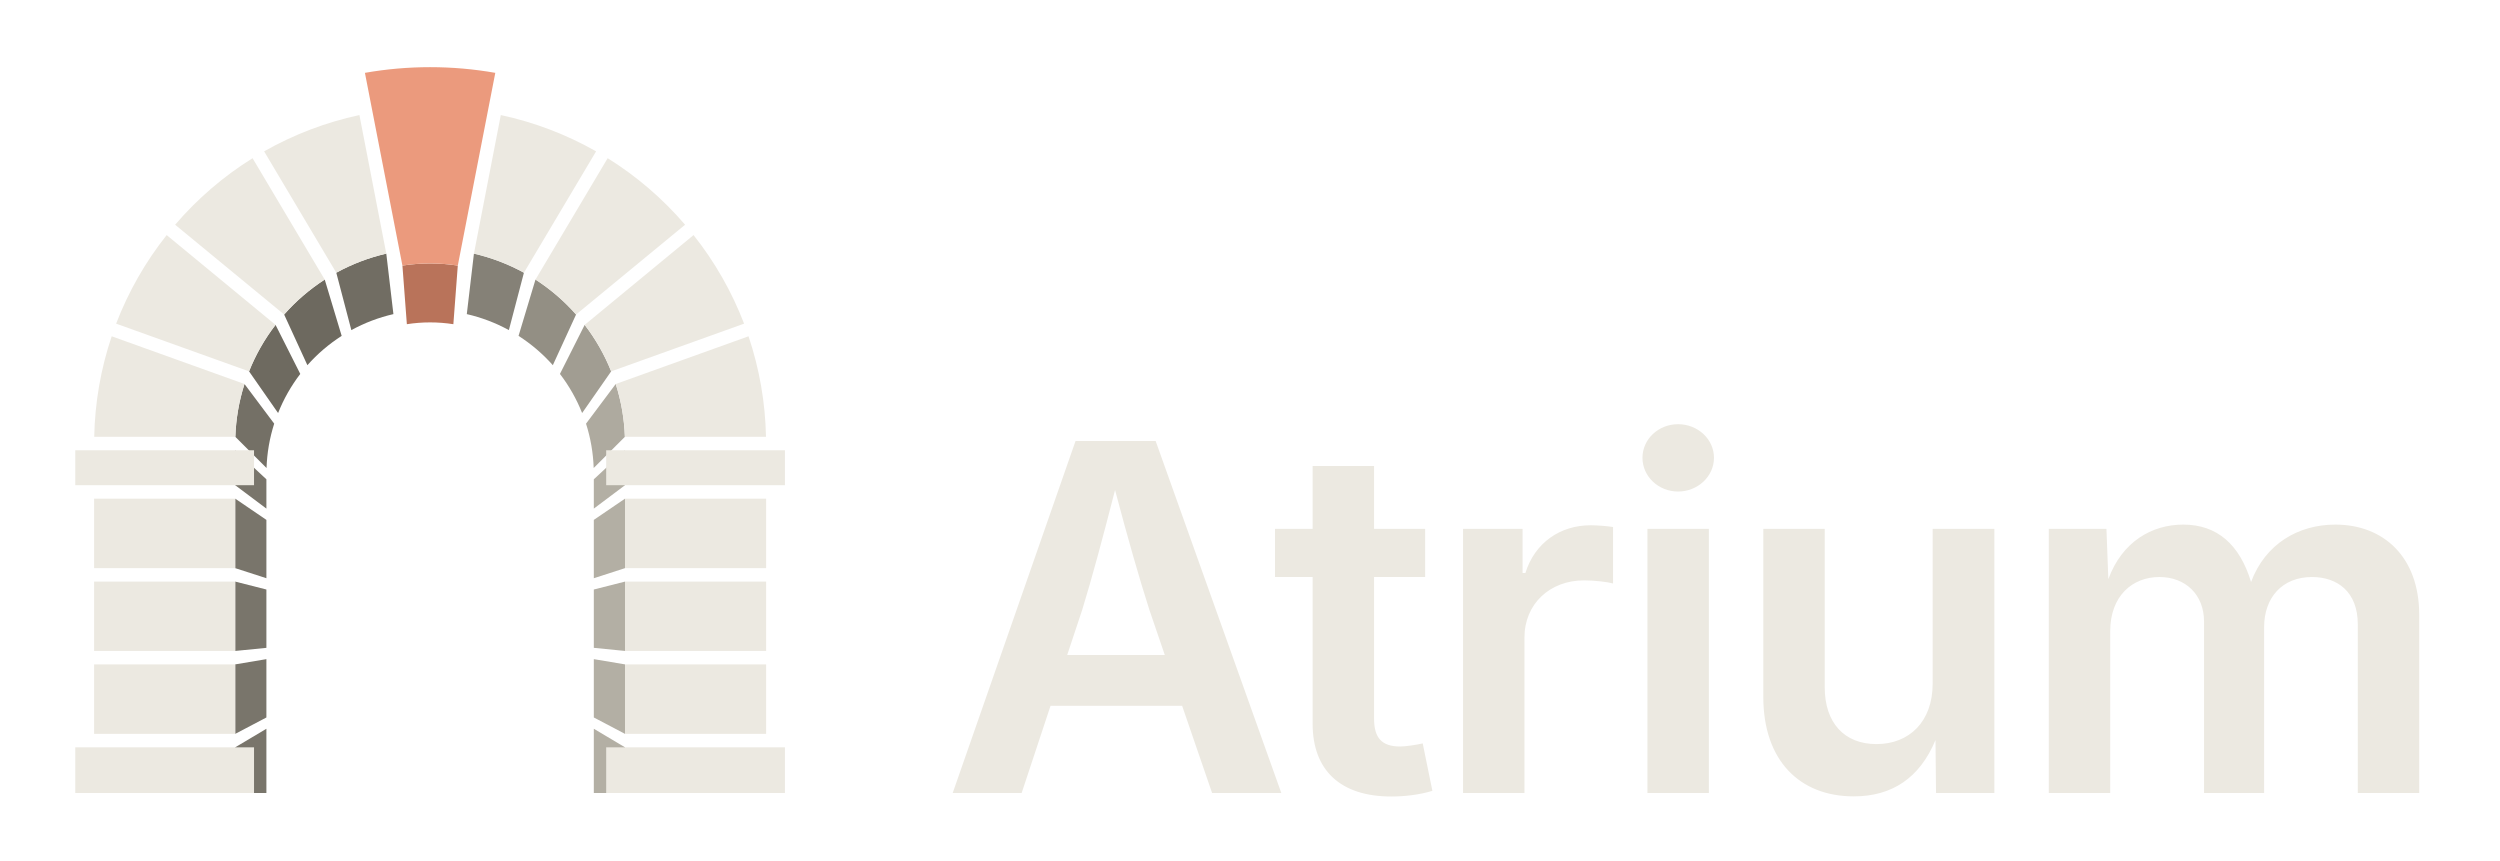
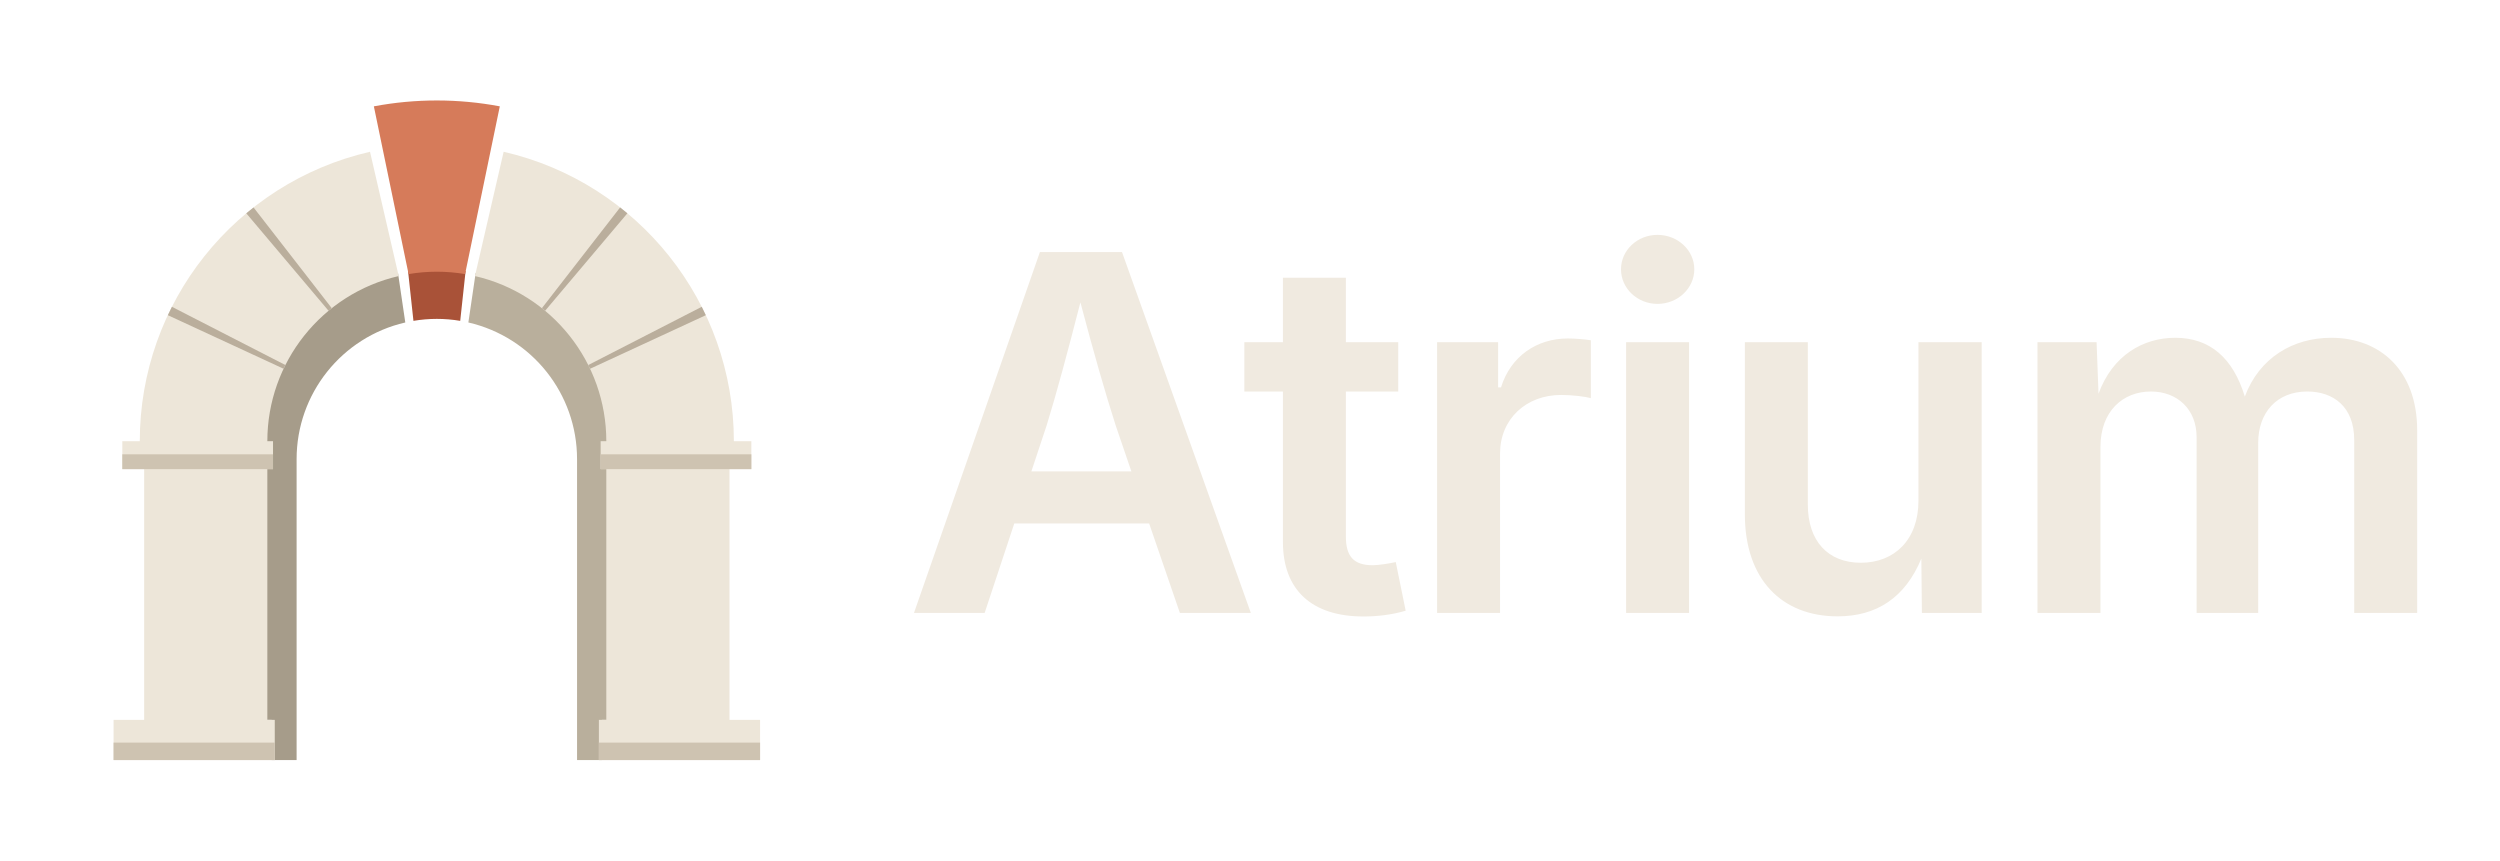
<svg xmlns="http://www.w3.org/2000/svg" viewBox="0 0 186 64" role="img" aria-label="Atrium">
-   <path fill="#aeaa9f" d="M46.49 32.5A14.5 14.5 0 0 0 45.81 28.57L43.6 31.52A12.18 12.18 0 0 1 44.17 34.82Z" />
-   <path fill="#a19d92" d="M45.47 27.63A14.5 14.5 0 0 0 43.5 24.17L41.66 27.82A12.18 12.18 0 0 1 43.31 30.73Z" />
-   <path fill="#938f84" d="M42.86 23.4A14.5 14.5 0 0 0 39.84 20.8L38.58 24.99A12.18 12.18 0 0 1 41.13 27.17Z" />
-   <path fill="#858177" d="M38.98 20.29A14.5 14.5 0 0 0 35.26 18.87L34.73 23.37A12.18 12.18 0 0 1 37.86 24.56Z" />
-   <path fill="#716d63" d="M28.74 18.87A14.5 14.5 0 0 0 25.02 20.29L26.14 24.56A12.18 12.18 0 0 1 29.27 23.37Z" />
-   <path fill="#6d695f" d="M24.16 20.8A14.5 14.5 0 0 0 21.14 23.4L22.87 27.17A12.18 12.18 0 0 1 25.42 24.99Z" />
-   <path fill="#6e6a60" d="M20.5 24.17A14.5 14.5 0 0 0 18.53 27.63L20.69 30.73A12.18 12.18 0 0 1 22.34 27.82Z" />
-   <path fill="#747066" d="M18.19 28.57A14.5 14.5 0 0 0 17.51 32.5L19.83 34.82A12.18 12.18 0 0 1 20.4 31.52Z" />
-   <path fill="#b3afa4" d="M46.5 37.1L46.5 42.27L44.18 43.02L44.18 38.68Z" />
-   <path fill="#b3afa4" d="M46.5 43.27L46.5 48.43L44.18 48.2L44.18 43.86Z" />
-   <path fill="#b3afa4" d="M46.5 49.43L46.5 54.6L44.18 53.38L44.18 49.04Z" />
-   <path fill="#b3afa4" d="M46.5 33.5L46.5 36.1L44.18 37.84L44.18 35.66Z" />
-   <path fill="#b3afa4" d="M46.5 55.6L46.5 59L44.18 59L44.18 54.22Z" />
-   <path fill="#79756b" d="M17.5 37.1L17.5 42.27L19.82 43.02L19.82 38.68Z" />
-   <path fill="#79756b" d="M17.5 43.27L17.5 48.43L19.82 48.2L19.82 43.86Z" />
-   <path fill="#79756b" d="M17.5 49.43L17.5 54.6L19.82 53.38L19.82 49.04Z" />
-   <path fill="#79756b" d="M17.5 33.5L17.5 36.1L19.82 37.84L19.82 35.66Z" />
-   <path fill="#79756b" d="M17.5 55.6L17.5 59L19.82 59L19.82 54.22Z" />
-   <path fill="#b9735a" d="M34.06 19.76A13.4 13.4 0 0 0 29.94 19.76L30.27 24.12A11.26 11.26 0 0 1 33.73 24.12Z" />
-   <path fill="#ece9e1" d="M56.99 32.5A25 25 0 0 0 55.69 25.02L45.81 28.57A14.5 14.5 0 0 1 46.49 32.5ZM55.36 24.08A25 25 0 0 0 51.6 17.49L43.5 24.17A14.5 14.5 0 0 1 45.47 27.63ZM50.97 16.72A25 25 0 0 0 45.21 11.77L39.84 20.8A14.5 14.5 0 0 1 42.86 23.4ZM44.35 11.26A25 25 0 0 0 37.26 8.56L35.26 18.87A14.5 14.5 0 0 1 38.98 20.29ZM26.74 8.56A25 25 0 0 0 19.65 11.26L25.02 20.29A14.5 14.5 0 0 1 28.74 18.87ZM18.79 11.77A25 25 0 0 0 13.03 16.72L21.14 23.4A14.5 14.5 0 0 1 24.16 20.8ZM12.4 17.49A25 25 0 0 0 8.64 24.08L18.53 27.63A14.5 14.5 0 0 1 20.5 24.17ZM8.31 25.02A25 25 0 0 0 7.01 32.5L17.51 32.5A14.5 14.5 0 0 1 18.19 28.57ZM5.6 33.5H18.9V36.1H5.6ZM7 37.1H17.5V42.27H7ZM7 43.27H17.5V48.43H7ZM7 49.43H17.5V54.6H7ZM5.6 55.6H18.9V59H5.6ZM45.1 33.5H58.4V36.1H45.1ZM46.5 37.1H57V42.27H46.5ZM46.5 43.27H57V48.43H46.5ZM46.5 49.43H57V54.6H46.5ZM45.1 55.6H58.4V59H45.1Z" />
-   <path fill="#eb9a7d" d="M36.85 5.42A28 28 0 0 0 27.15 5.42L29.94 19.76A13.4 13.4 0 0 1 34.06 19.76Z" />
-   <path fill="#ece9e1" d="M70.88 59L76.01 59L78.16 52.51L87.95 52.51L90.18 59L95.33 59L85.98 32.81L80.02 32.81ZM79.4 48.73L80.51 45.39C81.23 43.06 82.02 40.12 82.96 36.46C83.92 40.09 84.75 42.99 85.52 45.39L86.66 48.73ZM106.03 39.35L102.23 39.35L102.23 34.67L97.66 34.67L97.66 39.35L94.86 39.35L94.86 42.93L97.66 42.93L97.66 53.85C97.66 57.33 99.75 59.26 103.51 59.26C104.48 59.26 105.57 59.14 106.57 58.84L105.85 55.31C105.41 55.41 104.6 55.54 104.18 55.54C102.79 55.54 102.23 54.89 102.23 53.46L102.23 42.93L106.03 42.93ZM108.85 59L113.42 59L113.42 47.43C113.42 44.94 115.3 43.18 117.85 43.18C118.66 43.18 119.62 43.3 120.01 43.41L120.01 39.21C119.57 39.14 118.85 39.08 118.34 39.08C116.09 39.08 114.19 40.37 113.49 42.63L113.28 42.63L113.28 39.35L108.85 39.35ZM122.57 59L127.14 59L127.14 39.35L122.57 39.35ZM124.85 36.57C126.31 36.57 127.52 35.45 127.52 34.06C127.52 32.67 126.31 31.56 124.85 31.56C123.39 31.56 122.2 32.67 122.2 34.06C122.2 35.45 123.39 36.57 124.85 36.57ZM137.92 59.25C140.77 59.25 142.83 57.88 144 55.06L144.04 59L148.38 59L148.38 39.35L143.79 39.35L143.79 50.86C143.79 53.71 142.03 55.36 139.61 55.36C137.22 55.36 135.76 53.78 135.76 51.14L135.76 39.35L131.19 39.35L131.19 51.85C131.19 56.57 133.88 59.25 137.92 59.25ZM152.43 59L157 59L157 46.96C157 44.34 158.65 42.93 160.66 42.93C162.59 42.93 163.98 44.23 163.98 46.24L163.98 59L168.45 59L168.45 46.66C168.45 44.46 169.8 42.93 172.01 42.93C173.89 42.93 175.42 44.02 175.42 46.45L175.42 59L179.99 59L179.99 45.75C179.99 41.39 177.29 39.03 173.75 39.03C170.99 39.03 168.53 40.47 167.48 43.3C166.63 40.51 164.96 39.03 162.43 39.03C160.1 39.03 157.88 40.3 156.86 43.09L156.72 39.35L152.43 39.35Z" />
+   <g transform="translate(0 0)">
+     <g transform="scale(.65)">
+       <path fill="#A69C8A" d="M45.557 31.256A19.75 19.75 0 0 0 30.25 50.5L30.25 53.7V82.4H31.1V87H33.95V52.55A16.05 16.05 0 0 1 46.39 36.911Z" />
+       <g transform="translate(100 0) scale(-1 1)">
+         <path fill="#B9AF9C" d="M45.557 31.256A19.75 19.75 0 0 0 30.25 50.5L30.25 53.7V82.4H31.1V87H33.95V52.55A16.05 16.05 0 0 1 46.39 36.911Z" />
+       </g>
+       <path fill="#EDE6D9" d="M42.352 17.371A34 34 0 0 0 16 50.5H14 V53.7H16.5V82.4H13V87H31.45V82.4H30.6V53.7H31.25V50.5H30.6A19.4 19.4 0 0 1 45.636 31.597Z" />
+       <path fill="#BAAE9C" d="M28.191 24.416A34 34 0 0 1 29.021 23.744L37.976 35.275A19.4 19.4 0 0 0 37.608 35.574Z" />
+       <path fill="#BAAE9C" d="M19.211 36.077A34 34 0 0 1 19.679 35.117L32.669 41.783A19.4 19.4 0 0 0 32.461 42.209Z" />
+       <path fill="#CEC3B1" d="M14 52H31.25V53.7H14ZM13 85H31.45V87H13Z" />
+       <g transform="translate(100 0) scale(-1 1)">
+         <path fill="#EDE6D9" d="M42.352 17.371A34 34 0 0 0 16 50.5H14 V53.7H16.5V82.4H13V87H31.45V82.4H30.6V53.7H31.25V50.5H30.6A19.4 19.4 0 0 1 45.636 31.597Z" />
+         <path fill="#BAAE9C" d="M28.191 24.416A34 34 0 0 1 29.021 23.744L37.976 35.275A19.4 19.4 0 0 0 37.608 35.574Z" />
+         <path fill="#BAAE9C" d="M19.211 36.077A34 34 0 0 1 19.679 35.117L32.669 41.783A19.4 19.4 0 0 0 32.461 42.209Z" />
+         <path fill="#CEC3B1" d="M14 52H31.25V53.7H14ZM13 85H31.45V87H13Z" />
+       </g>
+       <path fill="#A95238" d="M46.706 31.027A19.75 19.75 0 0 1 53.294 31.027L52.677 36.725A16.05 16.05 0 0 0 47.323 36.725Z" />
+       <path fill="#D67B5A" d="M42.792 12.172A39 39 0 0 1 57.208 12.172L53.235 31.372A19.4 19.4 0 0 0 46.765 31.372Z" />
+     </g>
+     <path transform="translate(68 45.6) scale(1.025) translate(-70.88 -59)" fill="#F0EAE0" d="M70.88 59L76.01 59L78.16 52.51L87.95 52.51L90.18 59L95.33 59L85.98 32.81L80.02 32.81ZM79.4 48.73L80.51 45.39C81.23 43.06 82.02 40.12 82.96 36.46C83.92 40.09 84.75 42.99 85.52 45.39L86.66 48.73ZM106.03 39.35L102.23 39.35L102.23 34.67L97.66 34.67L97.66 39.35L94.86 39.35L94.86 42.93L97.66 42.93L97.66 53.85C97.66 57.33 99.75 59.26 103.51 59.26C104.48 59.26 105.57 59.14 106.57 58.84L105.85 55.31C105.41 55.41 104.6 55.54 104.18 55.54C102.79 55.54 102.23 54.89 102.23 53.46L102.23 42.93L106.03 42.93ZM108.85 59L113.42 59L113.42 47.43C113.42 44.94 115.3 43.18 117.85 43.18C118.66 43.18 119.62 43.3 120.01 43.41L120.01 39.21C119.57 39.14 118.85 39.08 118.34 39.08C116.09 39.08 114.19 40.37 113.49 42.63L113.28 42.63L113.28 39.35L108.85 39.35ZM122.57 59L127.14 59L127.14 39.35L122.57 39.35ZM124.85 36.57C126.31 36.57 127.52 35.45 127.52 34.06C127.52 32.67 126.31 31.56 124.85 31.56C123.39 31.56 122.2 32.67 122.2 34.06C122.2 35.45 123.39 36.57 124.85 36.57ZM137.92 59.25C140.77 59.25 142.83 57.88 144 55.06L144.04 59L148.38 59L148.38 39.35L143.79 39.35L143.79 50.86C143.79 53.71 142.03 55.36 139.61 55.36C137.22 55.36 135.76 53.78 135.76 51.14L135.76 39.35L131.19 39.35L131.19 51.85C131.19 56.57 133.88 59.25 137.92 59.25ZM152.43 59L157 59L157 46.96C157 44.34 158.65 42.93 160.66 42.93C162.59 42.93 163.98 44.23 163.98 46.24L163.98 59L168.45 59L168.45 46.66C168.45 44.46 169.8 42.93 172.01 42.93C173.89 42.93 175.42 44.02 175.42 46.45L175.42 59L179.99 59L179.99 45.75C179.99 41.39 177.29 39.03 173.75 39.03C170.99 39.03 168.53 40.47 167.48 43.3C166.63 40.51 164.96 39.03 162.43 39.03C160.1 39.03 157.88 40.3 156.86 43.09L156.72 39.35L152.43 39.35Z" />
+   </g>
</svg>
